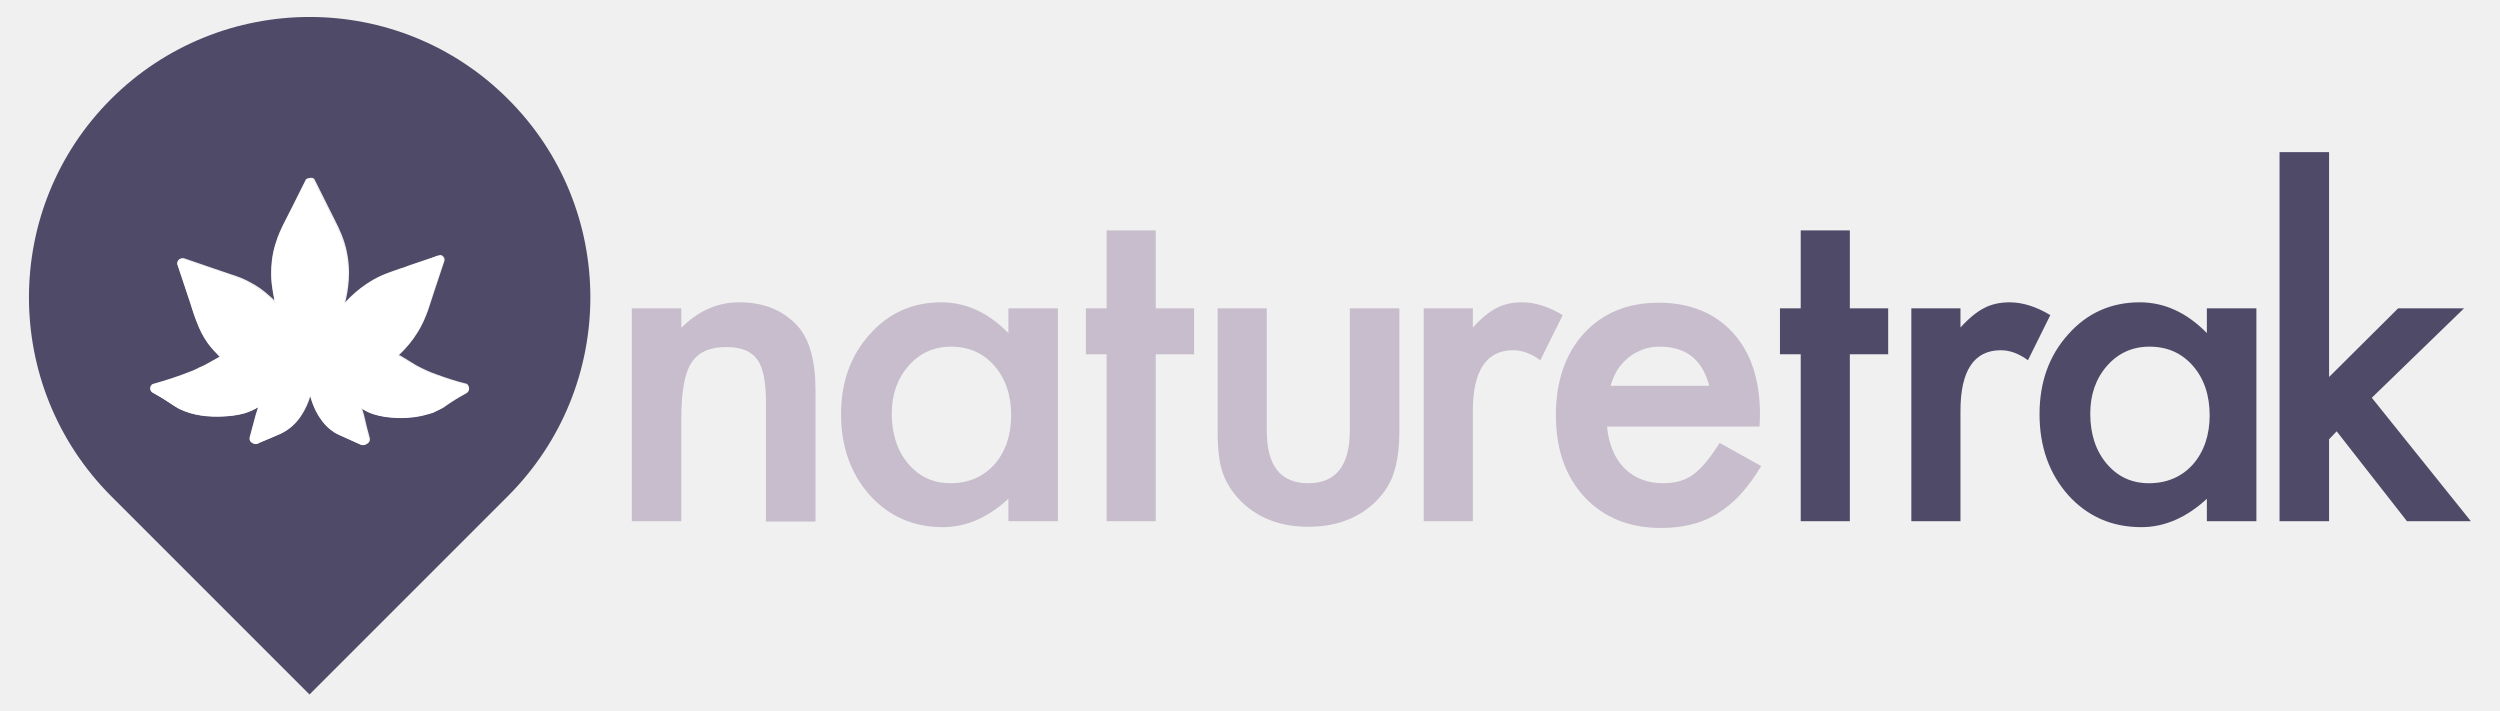
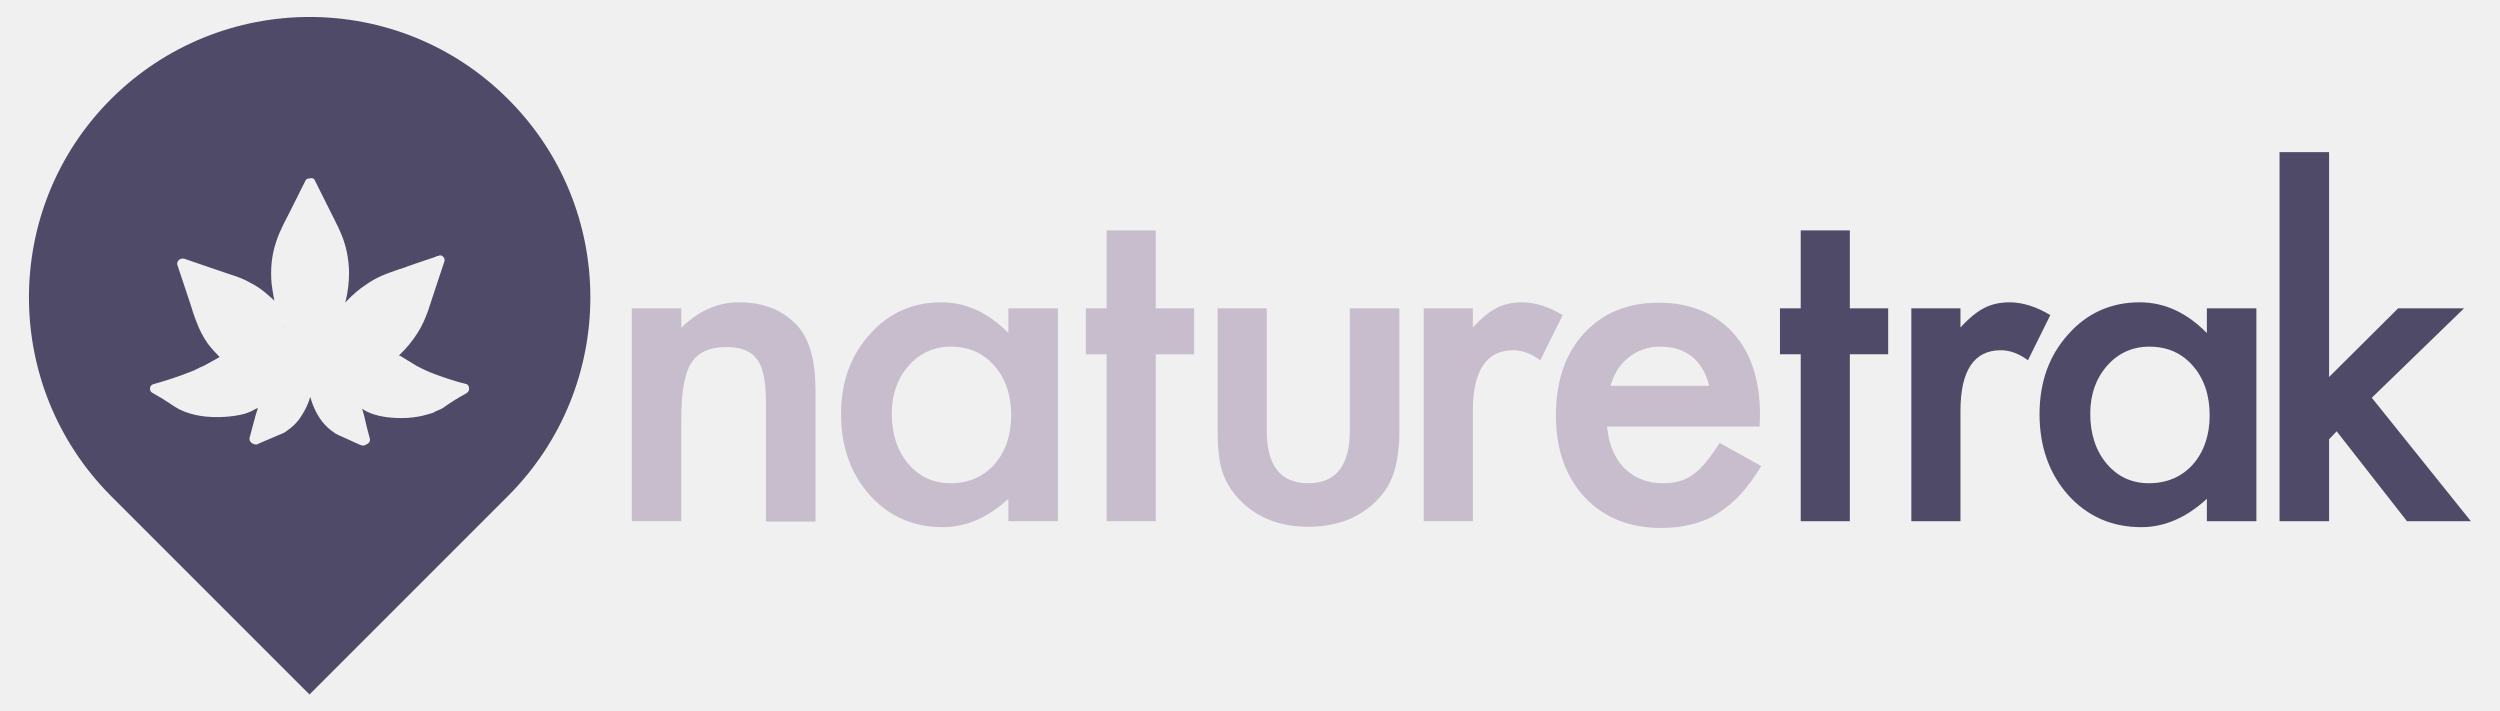
<svg xmlns="http://www.w3.org/2000/svg" id="Layer_1" viewBox="0 0 626 178">
-   <style>.st0{fill:none}.st1{fill:#c7bdcc}.st2{fill:#4e4a68}.st3{fill:#4d4d4d}.st4{fill:#fff}</style>
-   <path class="st0" d="M415.6 86.8c-1.5 0-2.9.2-4.2.7-1.3.5-2.5 1.1-3.6 2-1.1.9-2 1.9-2.8 3.1-.7 1.2-1.3 2.5-1.7 4H428c-1.7-6.5-5.8-9.8-12.4-9.8zM238.1 86.8c-4.2 0-7.8 1.6-10.6 4.8-2.8 3.2-4.2 7.2-4.2 12 0 5.1 1.4 9.3 4.1 12.5 2.8 3.3 6.3 4.9 10.6 4.9 4.5 0 8.2-1.6 11-4.7 2.8-3.2 4.2-7.4 4.2-12.3 0-5-1.4-9.2-4.2-12.4s-6.4-4.8-10.9-4.8zM71.4 81.7s.1 0 0 0h-.2.2zM117 96.2c-2.6-.6-5.2-1.5-7.7-2.4-1.7-.6-3.2-1.3-4.9-2.2-1.4-.8-2.7-1.7-4.1-2.5-.1 0-.2 0-.3-.1 1.8-1.7 3.4-3.6 4.7-5.7 1.1-1.7 1.9-3.6 2.6-5.5.6-1.8 1.2-3.7 1.8-5.5.6-1.9 1.3-3.8 1.9-5.7.1-.4.3-.8.4-1.2.2-.8-.6-1.7-1.4-1.4-.1 0-.1 0-.2.1.7-.1 1.4.7 1.2 1.4-.1.4-.3.8-.4 1.2-.6 1.9-1.3 3.8-1.9 5.7-.6 1.8-1.1 3.7-1.8 5.5-.7 1.9-1.5 3.8-2.6 5.5-1.2 2.1-2.9 4-4.7 5.7.1 0 .2 0 .3.1 1.4.8 2.7 1.7 4.1 2.5 1.7.9 3.2 1.6 4.9 2.2 2.5.9 5.1 1.7 7.7 2.4 1 .3 1.1 1.6-.1 2.2-1.3.7-2.5 1.4-3.7 2.2-.7.5-1.4 1-2.2 1.5-.7.4-1.4.7-2.1 1-.4.2-.9.3-1.3.4.6-.2 1.2-.3 1.7-.5.7-.3 1.4-.6 2.1-1 .7-.5 1.4-1 2.2-1.5 1.2-.8 2.5-1.5 3.7-2.2.8-.5.7-1.8.1-2.2zM90.8 104.2c.5 1.9.9 3.7 1.4 5.6.2.7-.3 1.3-1 1.5.9 0 1.6-.7 1.4-1.6-.5-1.9-1-3.7-1.4-5.6-.2-.6-.3-1.2-.5-1.8-.2-.1-.3-.3-.5-.3.2.7.4 1.5.6 2.2zM51.9 66.9c1.9.6 3.7 1.3 5.6 1.9 1.5.5 3.1 1.1 4.6 1.9 1.8 1 3.5 2.1 5 3.5.6.6 1.2 1.1 1.7 1.7-.1-.2-.1-.4-.1-.7-.4-.4-.7-.8-1.2-1.1-1.5-1.4-3.2-2.6-5-3.5-1.4-.8-3-1.4-4.6-1.9-1.9-.6-3.7-1.3-5.6-1.9-2-.7-4.1-1.4-6.1-2.1-.3-.1-.5-.1-.8 0 .1 0 .2 0 .4.1 2 .7 4.1 1.4 6.1 2.1zM78.4 45.1l4.8 9.6c.1.2.1.3.2.4 1.2 2.5 2.4 5 3 7.8.4 1.8.6 3.7.6 5.5 0 2.2-.3 4.6-.8 6.8-.1.3-.2.7-.3 1l.5-.5c.1-.2.1-.3.2-.6.5-2.2.8-4.5.8-6.8 0-1.8-.2-3.7-.6-5.5-.6-2.8-1.7-5.3-3-7.8-.1-.2-.1-.3-.2-.4L78.8 45c-.2-.5-.9-.6-1.4-.4.4 0 .8.1 1 .5zM77.5 98.6c-.5 2-1.3 3.8-2.4 5.5-1.3 1.9-2.9 3.5-5.1 4.5-1.8.8-3.6 1.5-5.4 2.3 0 0-.1 0-.1.1.2 0 .4-.1.5-.2 1.8-.7 3.6-1.5 5.4-2.3 2.2-1 3.9-2.6 5.1-4.5.9-1.5 1.7-3.1 2.2-4.7 0-.1 0-.1-.1-.2 0-.1-.1-.3-.1-.5zM62.8 102.8c-.5.2-1.1.4-1.6.6.7-.2 1.4-.4 2-.7.5-.2.9-.5 1.4-.7v-.2c-.6.4-1.2.7-1.8 1zM538.2 86.8c-4.2 0-7.8 1.6-10.6 4.8-2.8 3.2-4.2 7.2-4.2 12 0 5.1 1.4 9.3 4.1 12.5 2.8 3.3 6.3 4.9 10.6 4.9 4.5 0 8.2-1.6 11-4.7 2.8-3.2 4.2-7.4 4.2-12.3 0-5-1.4-9.2-4.2-12.4-2.8-3.2-6.4-4.8-10.9-4.8z" />
-   <path class="st1" d="M185.1 75.7c-5.4 0-10.2 2.1-14.5 6.4v-4.9h-12.4v53.3h12.4v-25.7c0-6.6.8-11.3 2.5-13.9 1.7-2.7 4.6-4 8.7-4 3.8 0 6.3 1 7.8 3.1 1.5 2 2.2 5.6 2.2 10.9v29.7h12.4V97.8c0-7.5-1.5-12.9-4.5-16.2-3.6-3.9-8.4-5.9-14.6-5.9zM252.5 83.4c-5-5.1-10.6-7.7-16.8-7.7-7.2 0-13.2 2.7-17.9 8-4.8 5.3-7.2 12-7.2 20 0 8.1 2.4 14.9 7.2 20.3 4.8 5.3 10.9 8 18.3 8 5.8 0 11.3-2.4 16.4-7.1v5.6h12.4V77.2h-12.4v6.2zm-3.5 32.9c-2.8 3.1-6.5 4.7-11 4.7-4.3 0-7.8-1.6-10.6-4.9-2.7-3.2-4.1-7.4-4.1-12.5 0-4.8 1.4-8.8 4.2-12 2.8-3.2 6.4-4.8 10.6-4.8 4.5 0 8.1 1.6 10.9 4.8s4.2 7.4 4.2 12.4c0 4.9-1.4 9.1-4.2 12.3zM289.4 57.7h-12.3v19.5h-5.2v11.5h5.2v41.8h12.3V88.7h9.6V77.2h-9.6zM338 107.8c0 8.8-3.5 13.2-10.4 13.2-7 0-10.4-4.4-10.4-13.2V77.2h-12.3V108c0 4.9.5 8.6 1.5 11 1.1 2.8 2.9 5.3 5.4 7.5 4.2 3.6 9.4 5.4 15.8 5.4s11.7-1.8 15.9-5.4c2.5-2.2 4.3-4.7 5.3-7.5 1.1-3.1 1.6-6.8 1.6-11V77.2H338v30.6zM381.1 75.7c-2.4 0-4.6.5-6.3 1.4-1.8.9-3.8 2.5-6 4.9v-4.8h-12.3v53.3h12.3v-27.6c0-10.1 3.4-15.2 10.1-15.2 2.2 0 4.5.8 6.8 2.5l5.6-11.3c-3.5-2.1-6.9-3.2-10.2-3.2zM424 118.8c-2 1.5-4.5 2.2-7.6 2.2-3.9 0-7.2-1.3-9.7-3.8-2.5-2.6-3.9-6.1-4.3-10.4h38.2l.1-2.9c0-8.8-2.3-15.7-6.8-20.6-4.6-5-10.8-7.5-18.6-7.5s-14 2.6-18.7 7.7c-4.7 5.2-7 12-7 20.5s2.4 15.3 7.2 20.5c4.8 5.1 11.2 7.7 19.1 7.7 2.8 0 5.3-.3 7.7-.9s4.6-1.5 6.6-2.8 4-2.9 5.7-4.8c1.8-2 3.5-4.3 5.1-7l-10.4-5.8c-2.4 3.8-4.6 6.5-6.6 7.9zm-19-26.2c.8-1.2 1.7-2.2 2.8-3.1 1.1-.9 2.3-1.5 3.6-2 1.3-.5 2.7-.7 4.2-.7 6.6 0 10.7 3.3 12.4 9.8h-24.7c.4-1.5 1-2.8 1.7-4z" />
-   <path class="st2" d="M463.2 57.7h-12.3v19.5h-5.2v11.5h5.2v41.8h12.3V88.7h9.6V77.2h-9.6zM503.2 75.7c-2.4 0-4.6.5-6.3 1.4-1.8.9-3.8 2.5-6 4.9v-4.8h-12.3v53.3h12.3v-27.6c0-10.1 3.4-15.2 10.1-15.2 2.2 0 4.5.8 6.8 2.5l5.6-11.3c-3.5-2.1-6.9-3.2-10.2-3.2zM552.6 83.4c-5-5.1-10.6-7.7-16.8-7.7-7.2 0-13.2 2.7-17.9 8-4.8 5.3-7.2 12-7.2 20 0 8.1 2.4 14.9 7.2 20.3 4.8 5.3 10.9 8 18.3 8 5.8 0 11.3-2.4 16.4-7.1v5.6H565V77.2h-12.4v6.2zm-3.5 32.9c-2.8 3.1-6.5 4.7-11 4.7-4.3 0-7.8-1.6-10.6-4.9-2.7-3.2-4.1-7.4-4.1-12.5 0-4.8 1.4-8.8 4.2-12 2.8-3.2 6.4-4.8 10.6-4.8 4.5 0 8.1 1.6 10.9 4.8 2.8 3.2 4.2 7.4 4.2 12.4 0 4.9-1.4 9.1-4.2 12.3zM593.9 99.6L617 77.2h-16.5l-17.3 17.2V38.1h-12.4v92.4h12.4V110l1.9-2 17.6 22.5h16z" />
-   <path class="st3" d="M71.4 81.7h-.2c.1.1.1.1.2 0zM70.2 105.4c-.2.2 0 .1 0 0z" />
-   <path class="st2" d="M27.8 24.8C.4 52.2.4 96.7 27.8 124.2l49.7 49.7 49.7-49.7c27.5-27.5 27.5-72 0-99.4-27.4-27.4-71.9-27.4-99.4 0zm89.1 73.6c-1.2.7-2.5 1.4-3.7 2.2-.8.5-1.5 1-2.2 1.5-.7.4-1.4.7-2.1 1-.6.2-1.2.4-1.7.5-3.5 1-7.3 1.2-10.9.7-1.9-.3-3.8-.8-5.5-1.9 0 0-.1 0-.1-.1.2.6.3 1.2.5 1.8.4 1.9.9 3.7 1.4 5.6.2.9-.5 1.6-1.4 1.6-.4.1-.8.1-1.1-.1-1.4-.6-2.8-1.3-4.2-1.9-.7-.3-1.4-.6-2.1-1-.9-.6-1.8-1.3-2.5-2.1-1.8-2-2.9-4.4-3.6-6.9-.5 1.6-1.2 3.2-2.2 4.7-1.2 1.9-2.9 3.5-5.1 4.5-1.8.8-3.6 1.6-5.4 2.3-.2.1-.4.1-.5.2-.5.2-1.1.1-1.6-.3-.4-.3-.5-.8-.4-1.2.5-1.9 1-3.7 1.5-5.6.2-.6.4-1.3.6-1.9-.5.3-.9.5-1.4.7-.7.3-1.4.5-2 .7-1.7.5-3.5.8-5.3.8-3.7.2-7.7-.2-11.1-1.9-.6-.3-1-.6-1.5-.9-.8-.5-1.5-1-2.3-1.5-.9-.6-1.9-1.1-2.9-1.7-.8-.5-.6-1.9.3-2.1 3.2-.9 6.3-1.9 9.3-3.1.3-.1.8-.3 1.2-.5l1.2-.6c.8-.3 1.5-.7 2.2-1.1l2.7-1.5c-1.1-1.1-2.1-2.2-3-3.4-1.2-1.7-2.1-3.5-2.8-5.4-.6-1.5-1.1-3.1-1.6-4.7-1.1-3.2-2.1-6.4-3.2-9.6-.2-.7.4-1.4 1-1.5.2-.1.5-.1.8 0 2 .7 4.1 1.4 6.1 2.1 1.9.6 3.7 1.3 5.6 1.9 1.6.5 3.2 1.1 4.6 1.9 1.8.9 3.5 2.1 5 3.5.4.3.8.7 1.2 1.1-.3-1.4-.5-2.9-.7-4.3-.3-3.6 0-7.2 1.2-10.6.9-2.8 2.4-5.4 3.7-8l3.6-7.2c.1-.3.5-.5.9-.5.5-.2 1.2-.1 1.4.4l4.8 9.6c.1.1.1.2.2.4 1.3 2.5 2.4 5 3 7.8.4 1.8.6 3.7.6 5.5 0 2.3-.3 4.6-.8 6.8-.1.2-.1.4-.2.6l.3-.3c1.5-1.6 3.1-3 4.9-4.2 1.3-.9 2.7-1.7 4.1-2.3 1.4-.6 2.9-1.1 4.3-1.6.8-.2 1.6-.5 2.3-.8 1.8-.6 3.6-1.2 5.3-1.8.6-.2 1.3-.4 1.9-.7h.2c.1 0 .1 0 .2-.1.8-.3 1.6.6 1.4 1.4-.1.4-.3.8-.4 1.2-.6 1.9-1.3 3.8-1.9 5.7-.6 1.8-1.2 3.7-1.8 5.5-.7 1.9-1.5 3.8-2.6 5.5-1.3 2.1-2.9 4-4.7 5.7.1.1.2.1.3.1 1.4.8 2.7 1.7 4.1 2.5 1.7.9 3.2 1.6 4.9 2.2 2.5.9 5.1 1.8 7.7 2.4.7.5.8 1.8 0 2.3z" />
-   <path class="st3" d="M85.1 80.5c-.1.1-.2.2 0 0zM80.4 85.8v-.2c0 .1-.1.1-.1.2h.1z" />
-   <path class="st4" d="M110.6 102.2c.8-.5 1.5-1 2.2-1.5 1.2-.8 2.4-1.5 3.7-2.2 1.2-.6 1.1-1.9.1-2.2-2.6-.7-5.2-1.5-7.7-2.4-1.7-.6-3.2-1.3-4.9-2.2-1.4-.8-2.7-1.7-4.1-2.5-.1-.1-.2-.1-.3-.1 1.8-1.7 3.5-3.6 4.7-5.7 1.1-1.7 1.9-3.6 2.6-5.5.7-1.8 1.2-3.7 1.8-5.5.6-1.9 1.3-3.8 1.9-5.7.1-.4.3-.8.4-1.2.3-.7-.4-1.5-1.2-1.4h-.2c-.6.2-1.3.4-1.9.7-1.8.6-3.6 1.2-5.3 1.8-.8.3-1.6.5-2.3.8-1.4.5-2.9 1-4.3 1.6-1.4.6-2.8 1.4-4.1 2.3-1.8 1.2-3.4 2.6-4.9 4.2l-.3.3-.5.5c.1-.3.2-.7.3-1 .5-2.2.8-4.6.8-6.8 0-1.8-.2-3.7-.6-5.5-.6-2.8-1.8-5.3-3-7.8-.1-.1-.1-.2-.2-.4l-4.8-9.6c-.2-.4-.6-.5-1-.5s-.8.2-.9.5L73 52.4c-1.3 2.6-2.8 5.2-3.7 8-1.2 3.4-1.5 7-1.2 10.6.2 1.5.4 2.9.7 4.3 0 .2.1.5.1.7-.5-.6-1.1-1.1-1.7-1.7-1.5-1.4-3.2-2.5-5-3.5-1.5-.8-3.1-1.4-4.6-1.9-1.9-.6-3.7-1.3-5.6-1.9-2-.7-4.1-1.4-6.1-2.1-.1 0-.2-.1-.4-.1-.7 0-1.2.8-1 1.5 1.1 3.2 2.1 6.4 3.2 9.6.5 1.6 1 3.2 1.6 4.7.7 1.9 1.6 3.7 2.8 5.4.9 1.2 1.9 2.3 3 3.4l-2.7 1.5c-.7.4-1.4.8-2.2 1.1l-1.2.6c-.4.2-.9.4-1.2.5-3 1.2-6.1 2.2-9.3 3.1-.9.2-1.1 1.6-.3 2.1 1 .6 2 1.1 2.9 1.7.8.5 1.5 1 2.3 1.5.5.3.9.6 1.5.9 3.4 1.7 7.4 2.1 11.1 1.9 1.7-.1 3.5-.3 5.3-.8.6-.2 1.1-.4 1.6-.6.6-.3 1.2-.6 1.8-1v.2c-.2.6-.4 1.3-.6 1.9-.5 1.9-1 3.7-1.5 5.6-.1.4 0 .9.4 1.2.5.4 1.1.5 1.6.3 0 0 .1 0 .1-.1 1.8-.8 3.6-1.5 5.4-2.3 2.2-1 3.8-2.6 5.1-4.5 1.1-1.7 1.9-3.5 2.4-5.5 0 .2.1.4.1.5 0 .1 0 .1.1.2.7 2.5 1.9 4.9 3.6 6.9.7.8 1.6 1.5 2.5 2.1.7.4 1.4.7 2.1 1 1.4.6 2.8 1.3 4.2 1.9.4.2.8.2 1.1.1.7-.2 1.1-.8 1-1.5-.5-1.9-.9-3.7-1.4-5.6-.2-.7-.4-1.5-.6-2.2.2.1.3.2.5.3 0 0 .1 0 .1.1 1.7 1.1 3.6 1.6 5.5 1.9 3.5.5 7.4.4 10.9-.7.5-.1.9-.3 1.3-.4.6-.4 1.3-.7 2-1.1zm-40.4 3.2c0 .1-.2.2 0 0zm1.2-23.7h-.2.2c.1 0 0 0 0 0zm9 4.1h-.1c0-.1.1-.1.1-.2v.2zm4.7-5.3c-.2.2-.1.1 0 0z" />
+   <style>.st0{fill:none}.st1{fill:#c7bdcc}.st2{fill:#4e4a68}.st3{fill:#4d4d4d}</style>
+   <path class="st0" d="M415.6 86.8c-1.5 0-2.9.2-4.2.7-1.3.5-2.5 1.1-3.6 2s-2 1.9-2.8 3.1c-.7 1.2-1.3 2.5-1.7 4H428c-1.7-6.5-5.8-9.8-12.4-9.8zM238.1 86.8c-4.2 0-7.8 1.6-10.6 4.8-2.8 3.2-4.2 7.2-4.2 12 0 5.1 1.4 9.3 4.1 12.5 2.8 3.3 6.3 4.9 10.6 4.9 4.5 0 8.2-1.6 11-4.7 2.8-3.2 4.2-7.4 4.2-12.3 0-5-1.4-9.2-4.2-12.4s-6.4-4.8-10.9-4.8zM71.4 81.7s.1 0 0 0h-.2.2zM117 96.2c-2.6-.6-5.2-1.5-7.7-2.4-1.7-.6-3.2-1.3-4.9-2.2-1.4-.8-2.7-1.7-4.1-2.5-.1 0-.2 0-.3-.1 1.8-1.7 3.4-3.6 4.7-5.7 1.1-1.7 1.9-3.6 2.6-5.5.6-1.8 1.2-3.7 1.8-5.5.6-1.9 1.3-3.8 1.9-5.7.1-.4.3-.8.4-1.2.2-.8-.6-1.7-1.4-1.4-.1 0-.1 0-.2.1.7-.1 1.4.7 1.2 1.4-.1.4-.3.8-.4 1.2-.6 1.9-1.3 3.8-1.9 5.7-.6 1.8-1.1 3.7-1.8 5.5-.7 1.9-1.5 3.8-2.6 5.5-1.2 2.1-2.9 4-4.7 5.7.1 0 .2 0 .3.1 1.4.8 2.7 1.7 4.1 2.5 1.7.9 3.2 1.6 4.9 2.2 2.5.9 5.1 1.7 7.7 2.4 1 .3 1.1 1.6-.1 2.2-1.3.7-2.5 1.4-3.7 2.2-.7.5-1.4 1-2.2 1.5-.7.4-1.4.7-2.1 1-.4.2-.9.3-1.3.4.6-.2 1.2-.3 1.7-.5.7-.3 1.4-.6 2.1-1 .7-.5 1.4-1 2.2-1.5 1.2-.8 2.5-1.5 3.7-2.2.8-.5.7-1.8.1-2.2zM90.8 104.2c.5 1.9.9 3.7 1.4 5.6.2.7-.3 1.3-1 1.5.9 0 1.6-.7 1.4-1.6-.5-1.9-1-3.7-1.4-5.6-.2-.6-.3-1.2-.5-1.8-.2-.1-.3-.3-.5-.3.2.7.4 1.5.6 2.2zM51.9 66.9c1.9.6 3.7 1.3 5.6 1.9 1.5.5 3.1 1.1 4.6 1.9 1.8 1 3.5 2.1 5 3.5.6.6 1.2 1.1 1.7 1.7-.1-.2-.1-.4-.1-.7-.4-.4-.7-.8-1.2-1.1-1.5-1.4-3.2-2.6-5-3.5-1.4-.8-3-1.4-4.6-1.9-1.9-.6-3.7-1.3-5.6-1.9-2-.7-4.1-1.4-6.1-2.1-.3-.1-.5-.1-.8 0 .1 0 .2 0 .4.1 2 .7 4.1 1.4 6.1 2.1zM78.4 45.1l4.8 9.6c.1.2.1.3.2.4 1.2 2.5 2.4 5 3 7.8.4 1.8.6 3.7.6 5.5 0 2.2-.3 4.6-.8 6.8-.1.3-.2.7-.3 1l.5-.5c.1-.2.1-.3.2-.6.5-2.2.8-4.5.8-6.8 0-1.8-.2-3.7-.6-5.5-.6-2.8-1.7-5.3-3-7.8-.1-.2-.1-.3-.2-.4L78.8 45c-.2-.5-.9-.6-1.4-.4.4 0 .8.1 1 .5zM77.5 98.6c-.5 2-1.3 3.8-2.4 5.5-1.3 1.9-2.9 3.5-5.1 4.5-1.8.8-3.6 1.5-5.4 2.3 0 0-.1 0-.1.1.2 0 .4-.1.5-.2 1.8-.7 3.6-1.5 5.4-2.3 2.2-1 3.9-2.6 5.1-4.5.9-1.5 1.7-3.1 2.2-4.7 0-.1 0-.1-.1-.2 0-.1-.1-.3-.1-.5zM62.8 102.8c-.5.2-1.1.4-1.6.6.7-.2 1.4-.4 2-.7.5-.2.9-.5 1.4-.7v-.2c-.6.4-1.2.7-1.8 1zM538.2 86.8c-4.2 0-7.8 1.6-10.6 4.8-2.8 3.2-4.2 7.2-4.2 12 0 5.1 1.4 9.3 4.1 12.5 2.8 3.3 6.3 4.9 10.6 4.9 4.5 0 8.2-1.6 11-4.7 2.8-3.2 4.2-7.4 4.2-12.3 0-5-1.4-9.2-4.2-12.4s-6.4-4.8-10.9-4.8z" />
+   <path class="st1" d="M185.1 75.7c-5.4 0-10.2 2.1-14.5 6.4v-4.9h-12.4v53.3h12.4v-25.7c0-6.6.8-11.3 2.5-13.9 1.7-2.7 4.6-4 8.7-4 3.8 0 6.3 1 7.8 3.1 1.5 2 2.2 5.6 2.2 10.9v29.7h12.4V97.8c0-7.5-1.5-12.9-4.5-16.2-3.6-3.9-8.4-5.9-14.6-5.9zM252.5 83.4c-5-5.1-10.6-7.7-16.8-7.7-7.2 0-13.2 2.7-17.9 8-4.8 5.3-7.2 12-7.2 20 0 8.1 2.4 14.9 7.2 20.3 4.8 5.3 10.9 8 18.3 8 5.8 0 11.3-2.4 16.4-7.1v5.6h12.4V77.2h-12.4v6.2zm-3.5 32.9c-2.8 3.1-6.5 4.7-11 4.7-4.3 0-7.8-1.6-10.6-4.9-2.7-3.2-4.1-7.4-4.1-12.5 0-4.8 1.4-8.8 4.2-12s6.4-4.8 10.6-4.8c4.5 0 8.1 1.6 10.9 4.8s4.2 7.4 4.2 12.4c0 4.9-1.4 9.1-4.2 12.3zM289.4 57.7h-12.3v19.5h-5.2v11.5h5.2v41.8h12.3V88.7h9.6V77.2h-9.6zM338 107.8c0 8.8-3.5 13.2-10.4 13.2-7 0-10.4-4.4-10.4-13.2V77.2h-12.3V108c0 4.9.5 8.6 1.5 11 1.1 2.8 2.9 5.3 5.4 7.5 4.2 3.6 9.4 5.4 15.8 5.4s11.7-1.8 15.9-5.4c2.5-2.2 4.3-4.7 5.3-7.5 1.1-3.1 1.6-6.8 1.6-11V77.2H338v30.6zM381.1 75.7c-2.4 0-4.6.5-6.3 1.4-1.8.9-3.8 2.5-6 4.9v-4.8h-12.3v53.3h12.3v-27.6c0-10.1 3.4-15.2 10.1-15.2 2.2 0 4.5.8 6.8 2.5l5.6-11.3c-3.5-2.1-6.9-3.2-10.2-3.2zM424 118.8c-2 1.5-4.5 2.2-7.6 2.2-3.9 0-7.2-1.3-9.7-3.8-2.5-2.6-3.9-6.1-4.3-10.4h38.2l.1-2.9c0-8.8-2.3-15.7-6.8-20.6-4.6-5-10.8-7.5-18.6-7.5s-14 2.6-18.7 7.7c-4.7 5.2-7 12-7 20.5s2.4 15.3 7.2 20.5c4.8 5.1 11.2 7.7 19.1 7.7 2.8 0 5.3-.3 7.7-.9s4.6-1.5 6.6-2.8 4-2.9 5.7-4.8c1.8-2 3.5-4.3 5.1-7l-10.4-5.8c-2.4 3.8-4.6 6.5-6.6 7.9zm-19-26.2c.8-1.2 1.7-2.2 2.8-3.1 1.1-.9 2.3-1.5 3.6-2 1.3-.5 2.7-.7 4.2-.7 6.6 0 10.7 3.3 12.4 9.8h-24.7c.4-1.5 1-2.8 1.7-4z" />
+   <path class="st2" d="M463.2 57.7h-12.3v19.5h-5.2v11.5h5.2v41.8h12.3V88.7h9.6V77.2h-9.6zM503.2 75.7c-2.4 0-4.6.5-6.3 1.4-1.8.9-3.8 2.5-6 4.9v-4.8h-12.3v53.3h12.3v-27.6c0-10.1 3.4-15.2 10.1-15.2 2.2 0 4.5.8 6.8 2.5l5.6-11.3c-3.5-2.1-6.9-3.2-10.2-3.2zM552.6 83.4c-5-5.1-10.6-7.7-16.8-7.7-7.2 0-13.2 2.7-17.9 8-4.8 5.3-7.2 12-7.2 20 0 8.1 2.4 14.9 7.2 20.3 4.8 5.3 10.9 8 18.3 8 5.8 0 11.3-2.4 16.4-7.1v5.6H565V77.2h-12.4v6.2zm-3.5 32.9c-2.8 3.1-6.5 4.7-11 4.7-4.3 0-7.8-1.6-10.6-4.9-2.7-3.2-4.1-7.4-4.1-12.5 0-4.8 1.4-8.8 4.2-12s6.4-4.8 10.6-4.8c4.5 0 8.1 1.6 10.9 4.8 2.8 3.2 4.2 7.4 4.2 12.4 0 4.9-1.4 9.1-4.2 12.3zM593.9 99.6L617 77.2h-16.5l-17.3 17.2V38.1h-12.4v92.4h12.4V110l1.9-2 17.6 22.5h16z" />
+   <path class="st3" d="M71.4 81.7h-.2c.1.1.1.1.2 0zM70.2 105.4c-.2.2 0 .1 0 0zM85.1 80.5c-.1.1-.2.2 0 0zM80.4 85.8v-.2c0 .1-.1.1 0 .2z" />
+   <path class="st2" d="M127.2 24.8c-27.4-27.4-71.9-27.4-99.4 0C.4 52.2.4 96.7 27.8 124.2l49.7 49.7 49.7-49.7c27.5-27.5 27.5-72 0-99.4zm-10.3 73.6c-1.2.7-2.5 1.4-3.7 2.2-.8.5-1.5 1-2.2 1.5-.6.4-1.3.6-1.9.9-.2.1-.4.2-.5.3-.4.1-.8.3-1.3.4-3.5 1.1-7.4 1.2-10.9.7-1.9-.3-3.8-.8-5.5-1.9v-.1h-.1-.1c.2.6.3 1.2.5 1.8.4 1.9.9 3.7 1.4 5.6.2.7-.3 1.3-.9 1.5-.1.1-.2.1-.4.2-.3.1-.7.1-1.1-.1-1.4-.6-2.8-1.3-4.2-1.9-.7-.3-1.4-.6-2.1-1-.7-.5-1.4-1-2-1.6l-.6-.6c-1.8-2-2.9-4.4-3.6-6.9-.5 1.6-1.2 3.2-2.2 4.7-.9 1.5-2.2 2.8-3.7 3.8-.5.4-1.1.7-1.7.9-1.8.8-3.6 1.5-5.4 2.3 0 .1-.1.1-.1.1-.5.2-1.1.1-1.6-.3l-.1-.1c-.4-.3-.5-.8-.4-1.2.5-1.9 1-3.7 1.5-5.6.2-.6.4-1.3.6-1.9-.3.2-.5.3-.8.4-.3.2-.6.3-.9.5-.5.2-1 .4-1.6.6-1.8.5-3.6.7-5.3.8-3.7.2-7.7-.2-11.1-1.9-.6-.3-1-.6-1.5-.9-.8-.5-1.5-1-2.3-1.5-.9-.6-1.9-1.1-2.9-1.7-.1-.1-.2-.2-.3-.2-.6-.6-.4-1.8.5-2 3.2-.9 6.3-1.9 9.3-3.1.3-.1.8-.3 1.2-.5l1.2-.6c.8-.3 1.5-.7 2.2-1.1l2.7-1.5c-1.1-1.1-2.1-2.2-3-3.4-1.2-1.7-2.1-3.5-2.8-5.4-.6-1.5-1.1-3.1-1.6-4.7-1.1-3.2-2.1-6.4-3.2-9.6-.2-.7.4-1.4 1-1.5.2-.1.5-.1.8 0 2 .7 4.1 1.4 6.1 2.1 1.9.6 3.7 1.3 5.6 1.9 1.6.5 3.2 1.1 4.6 1.9 1.8.9 3.5 2.1 5 3.5.4.3.8.7 1.2 1.1-.3-1.4-.5-2.9-.7-4.3-.3-3.6 0-7.2 1.2-10.6.9-2.8 2.4-5.4 3.7-8l3.6-7.2c.1-.3.5-.5.9-.5.5-.2 1.2-.1 1.4.4l4.8 9.6c.1.1.1.2.2.4 1.3 2.5 2.4 5 3 7.8.4 1.8.6 3.7.6 5.5 0 2.3-.3 4.6-.8 6.8-.1.2-.1.4-.2.6l.3-.3c1.5-1.6 3.1-3 4.9-4.2 1.3-.9 2.7-1.7 4.1-2.3 1.4-.6 2.9-1.1 4.3-1.6.8-.2 1.6-.5 2.3-.8 1.8-.6 3.6-1.2 5.3-1.8.6-.2 1.3-.4 1.9-.7h.2c.1 0 .1 0 .2-.1.8-.3 1.6.6 1.4 1.4-.1.4-.3.8-.4 1.2-.6 1.9-1.3 3.8-1.9 5.7-.6 1.8-1.2 3.7-1.8 5.5-.7 1.9-1.5 3.8-2.6 5.5-1.3 2.1-2.9 4-4.7 5.7.1.1.2.1.3.1 1.4.8 2.7 1.7 4.1 2.5 1.7.9 3.2 1.6 4.9 2.2 2.5.9 5.1 1.8 7.7 2.4.7.4.8 1.7 0 2.2z" />
</svg>
